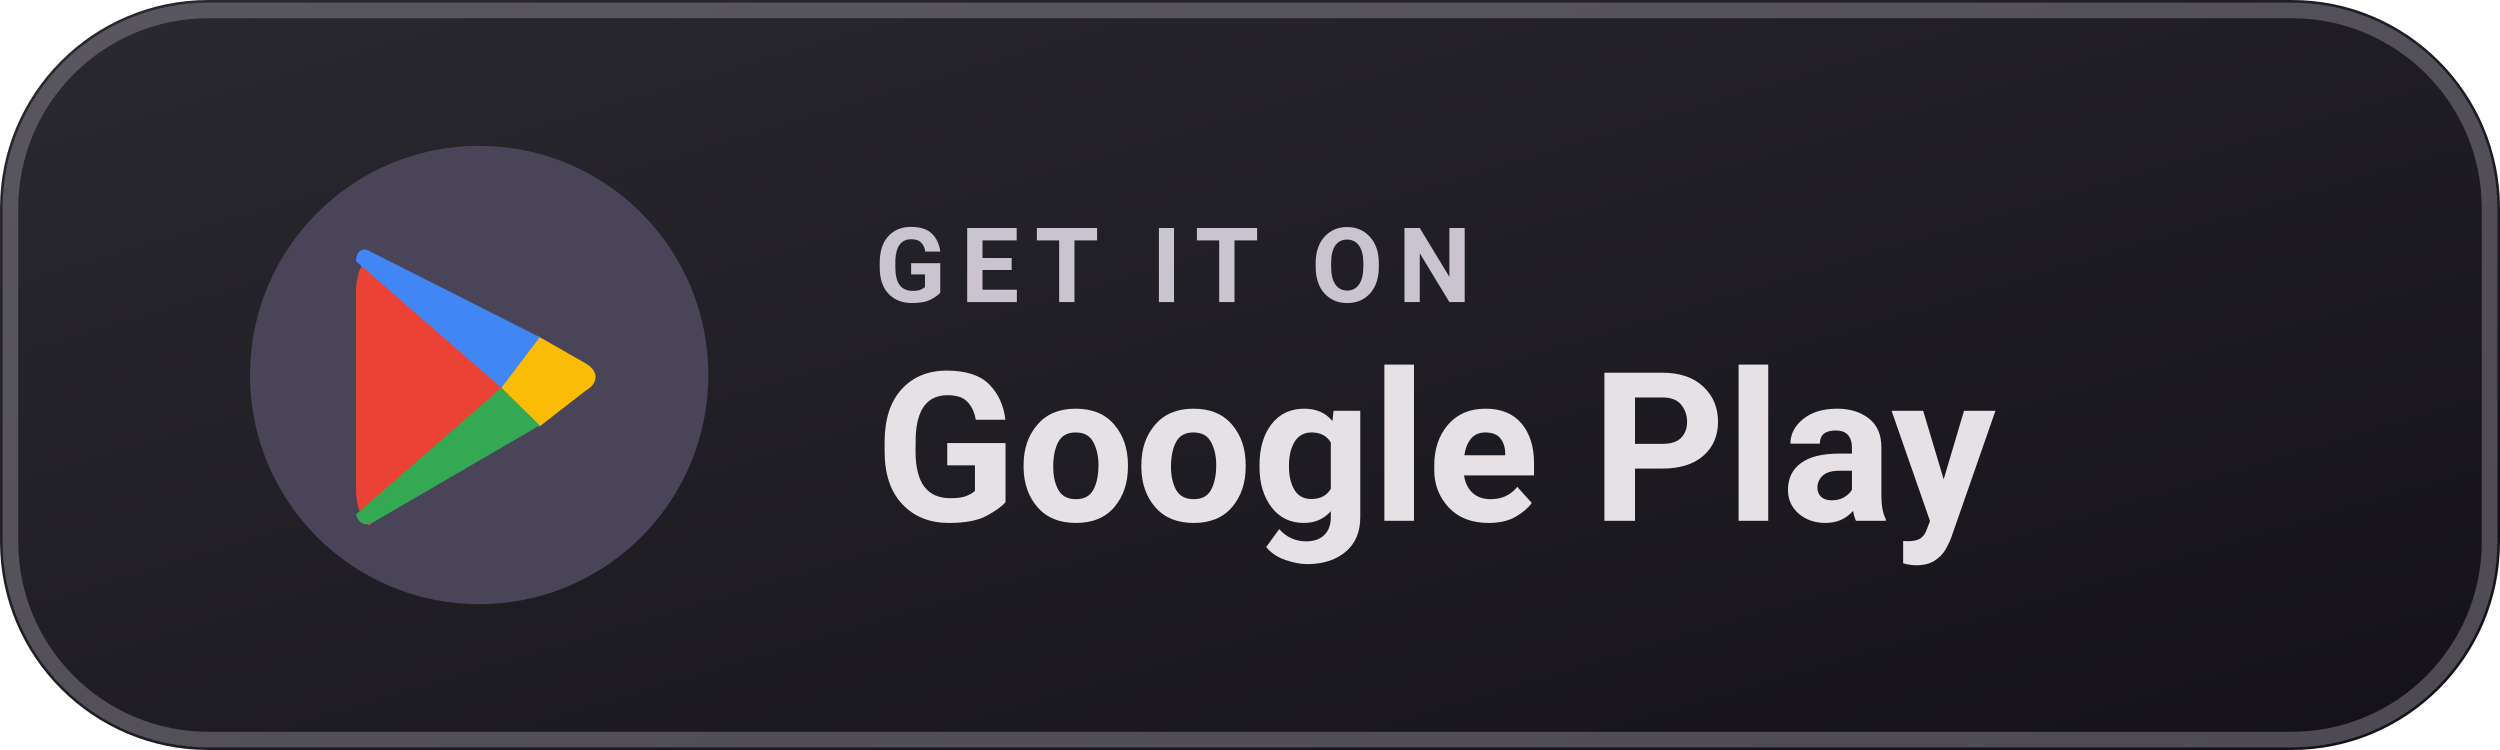
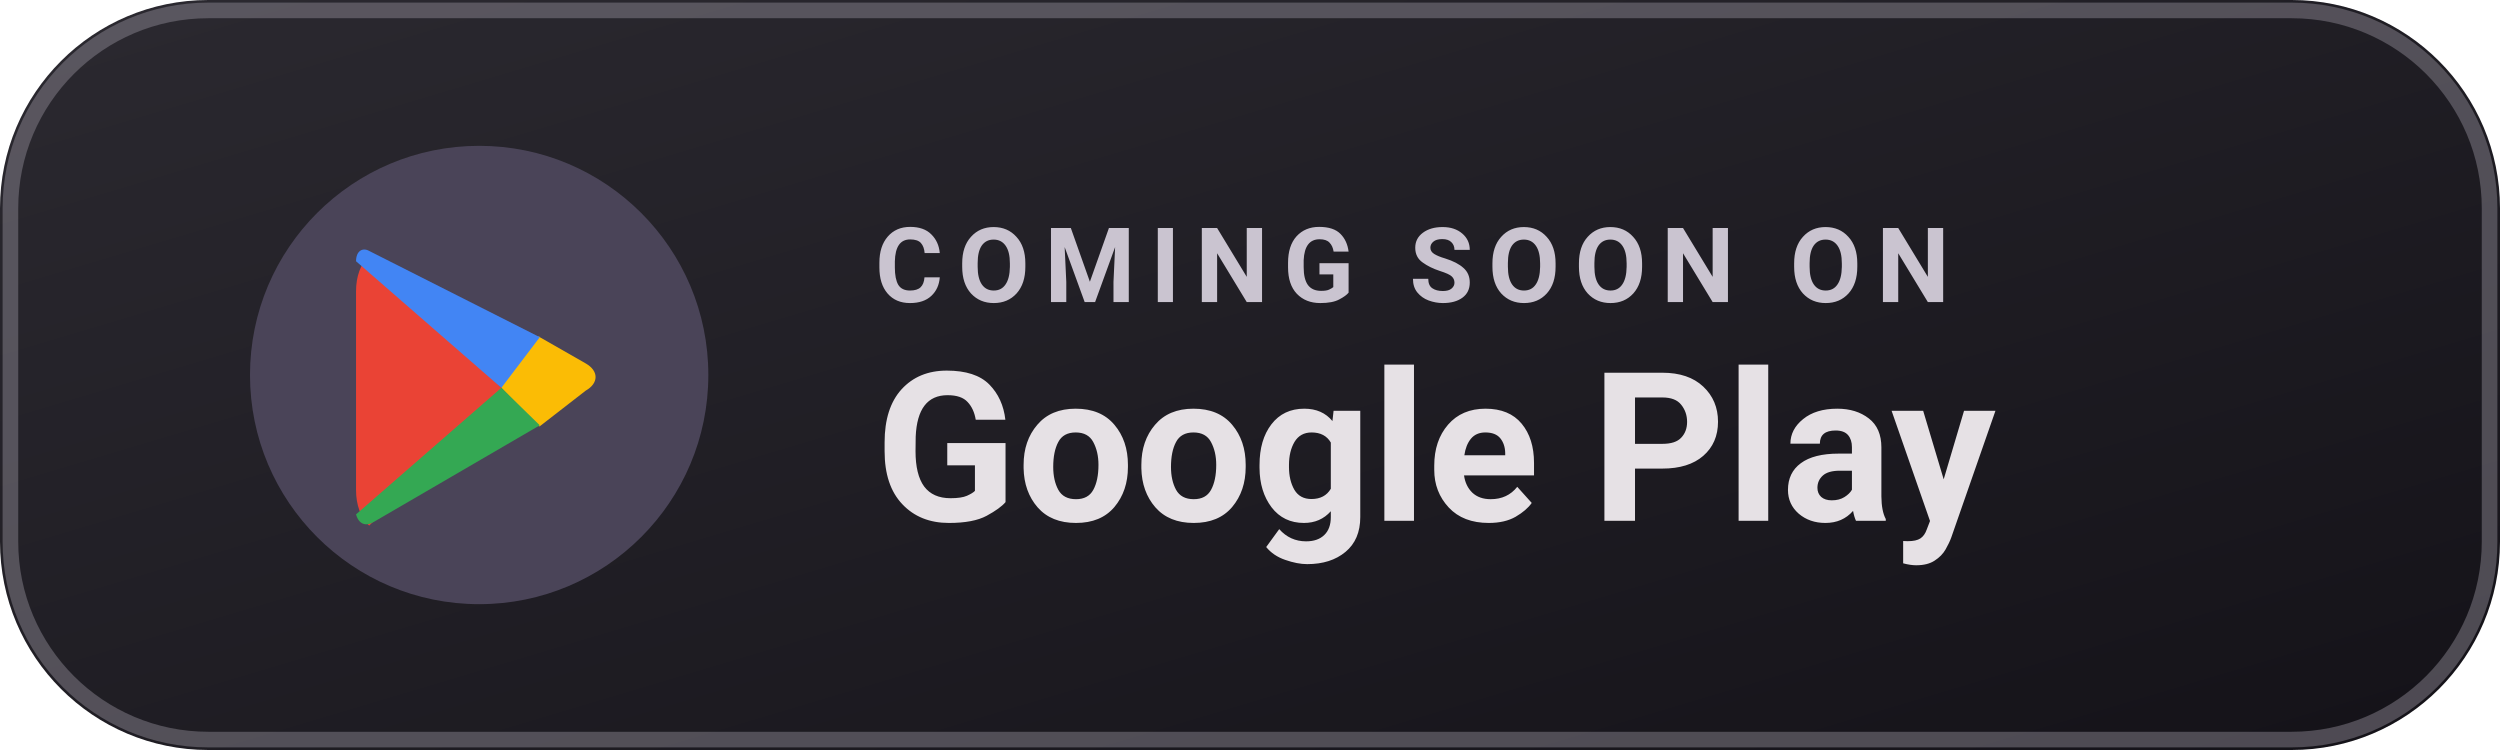
- <svg xmlns="http://www.w3.org/2000/svg" width="240" height="72" viewBox="0 0 240 72" role="img" aria-label="Get it on Google Play">
+ <svg xmlns="http://www.w3.org/2000/svg" width="240" height="72" viewBox="0 0 240 72" role="img" aria-label="Coming soon on Google Play">
  <defs>
    <linearGradient id="gpBg" x1="0%" y1="0%" x2="100%" y2="100%">
      <stop offset="0%" stop-color="#2B2930" />
      <stop offset="100%" stop-color="#141218" />
    </linearGradient>
  </defs>
  <rect width="240" height="72" rx="20" fill="url(#gpBg)" />
  <rect x="1" y="1" width="238" height="70" rx="19" fill="none" stroke="#938F99" stroke-opacity="0.45" stroke-width="1.5" />
  <circle cx="46" cy="36" r="22" fill="#4A4458" />
  <g transform="translate(34 24) scale(0.9)">
    <path fill="#EA4335" d="M1.5.7C.7 1.5.2 2.8.2 4.4v21.2c0 1.6.5 2.9 1.3 3.7l.1.1L15.7 15.3v-.6L1.6.6z" />
    <path fill="#FBBC05" d="M19.7 18.8 15.7 14.7v-1.4l4-4.1.1.1 4.9 2.8c1.4.8 1.4 2.1 0 2.9l-4.9 3.8z" />
    <path fill="#4285F4" d="M19.8 9.3 1.6.1C.9-.3.2.1.2 1.2L15.7 14.7z" />
    <path fill="#34A853" d="M19.8 18.7 15.7 14.7.2 28.2c.3 1.1 1.1 1.3 1.9.8z" />
  </g>
-   <text x="84" y="29" font-family="Roboto, 'Google Sans', 'Segoe UI', system-ui, sans-serif" font-size="10" font-weight="600" letter-spacing="1.4" fill="#CAC4D0">GET IT ON</text>
+   <text x="84" y="29" font-family="Roboto, 'Google Sans', 'Segoe UI', system-ui, sans-serif" font-size="10" font-weight="600" letter-spacing="1.4" fill="#CAC4D0">COMING SOON ON</text>
  <text x="84" y="50" font-family="Roboto, 'Google Sans', 'Segoe UI', system-ui, sans-serif" font-size="20" font-weight="700" fill="#E6E1E5">Google Play</text>
</svg>
